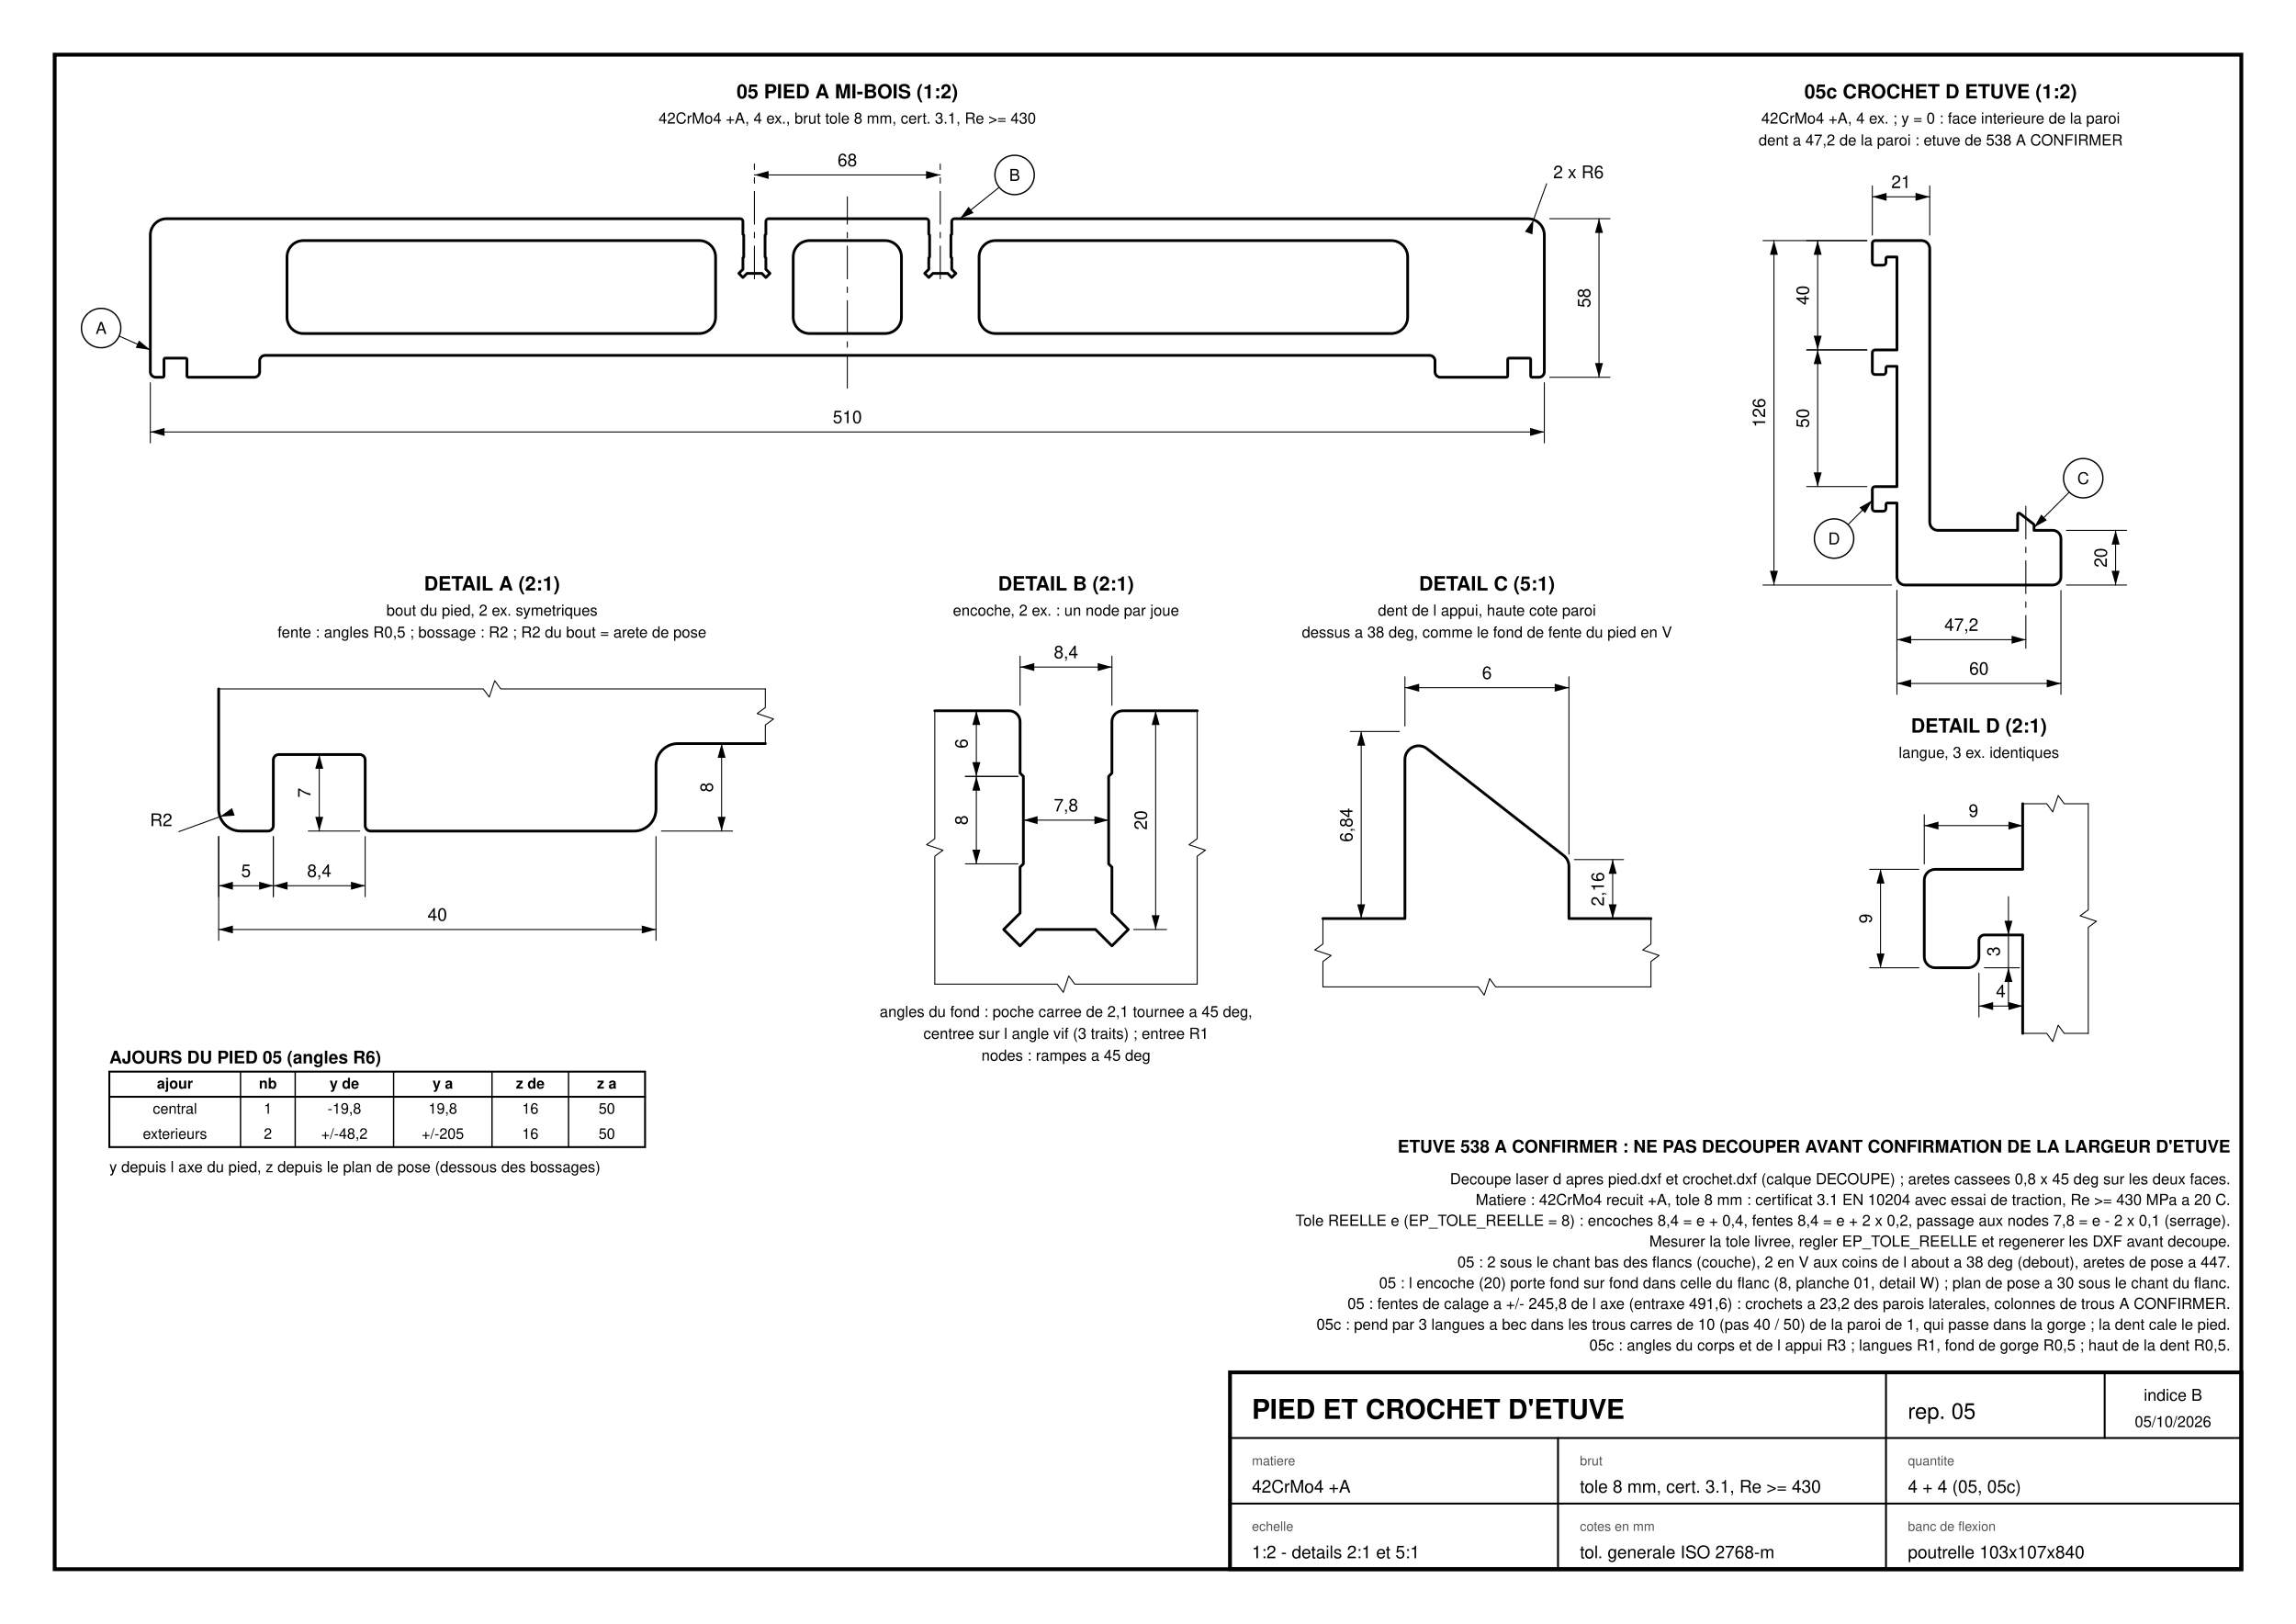
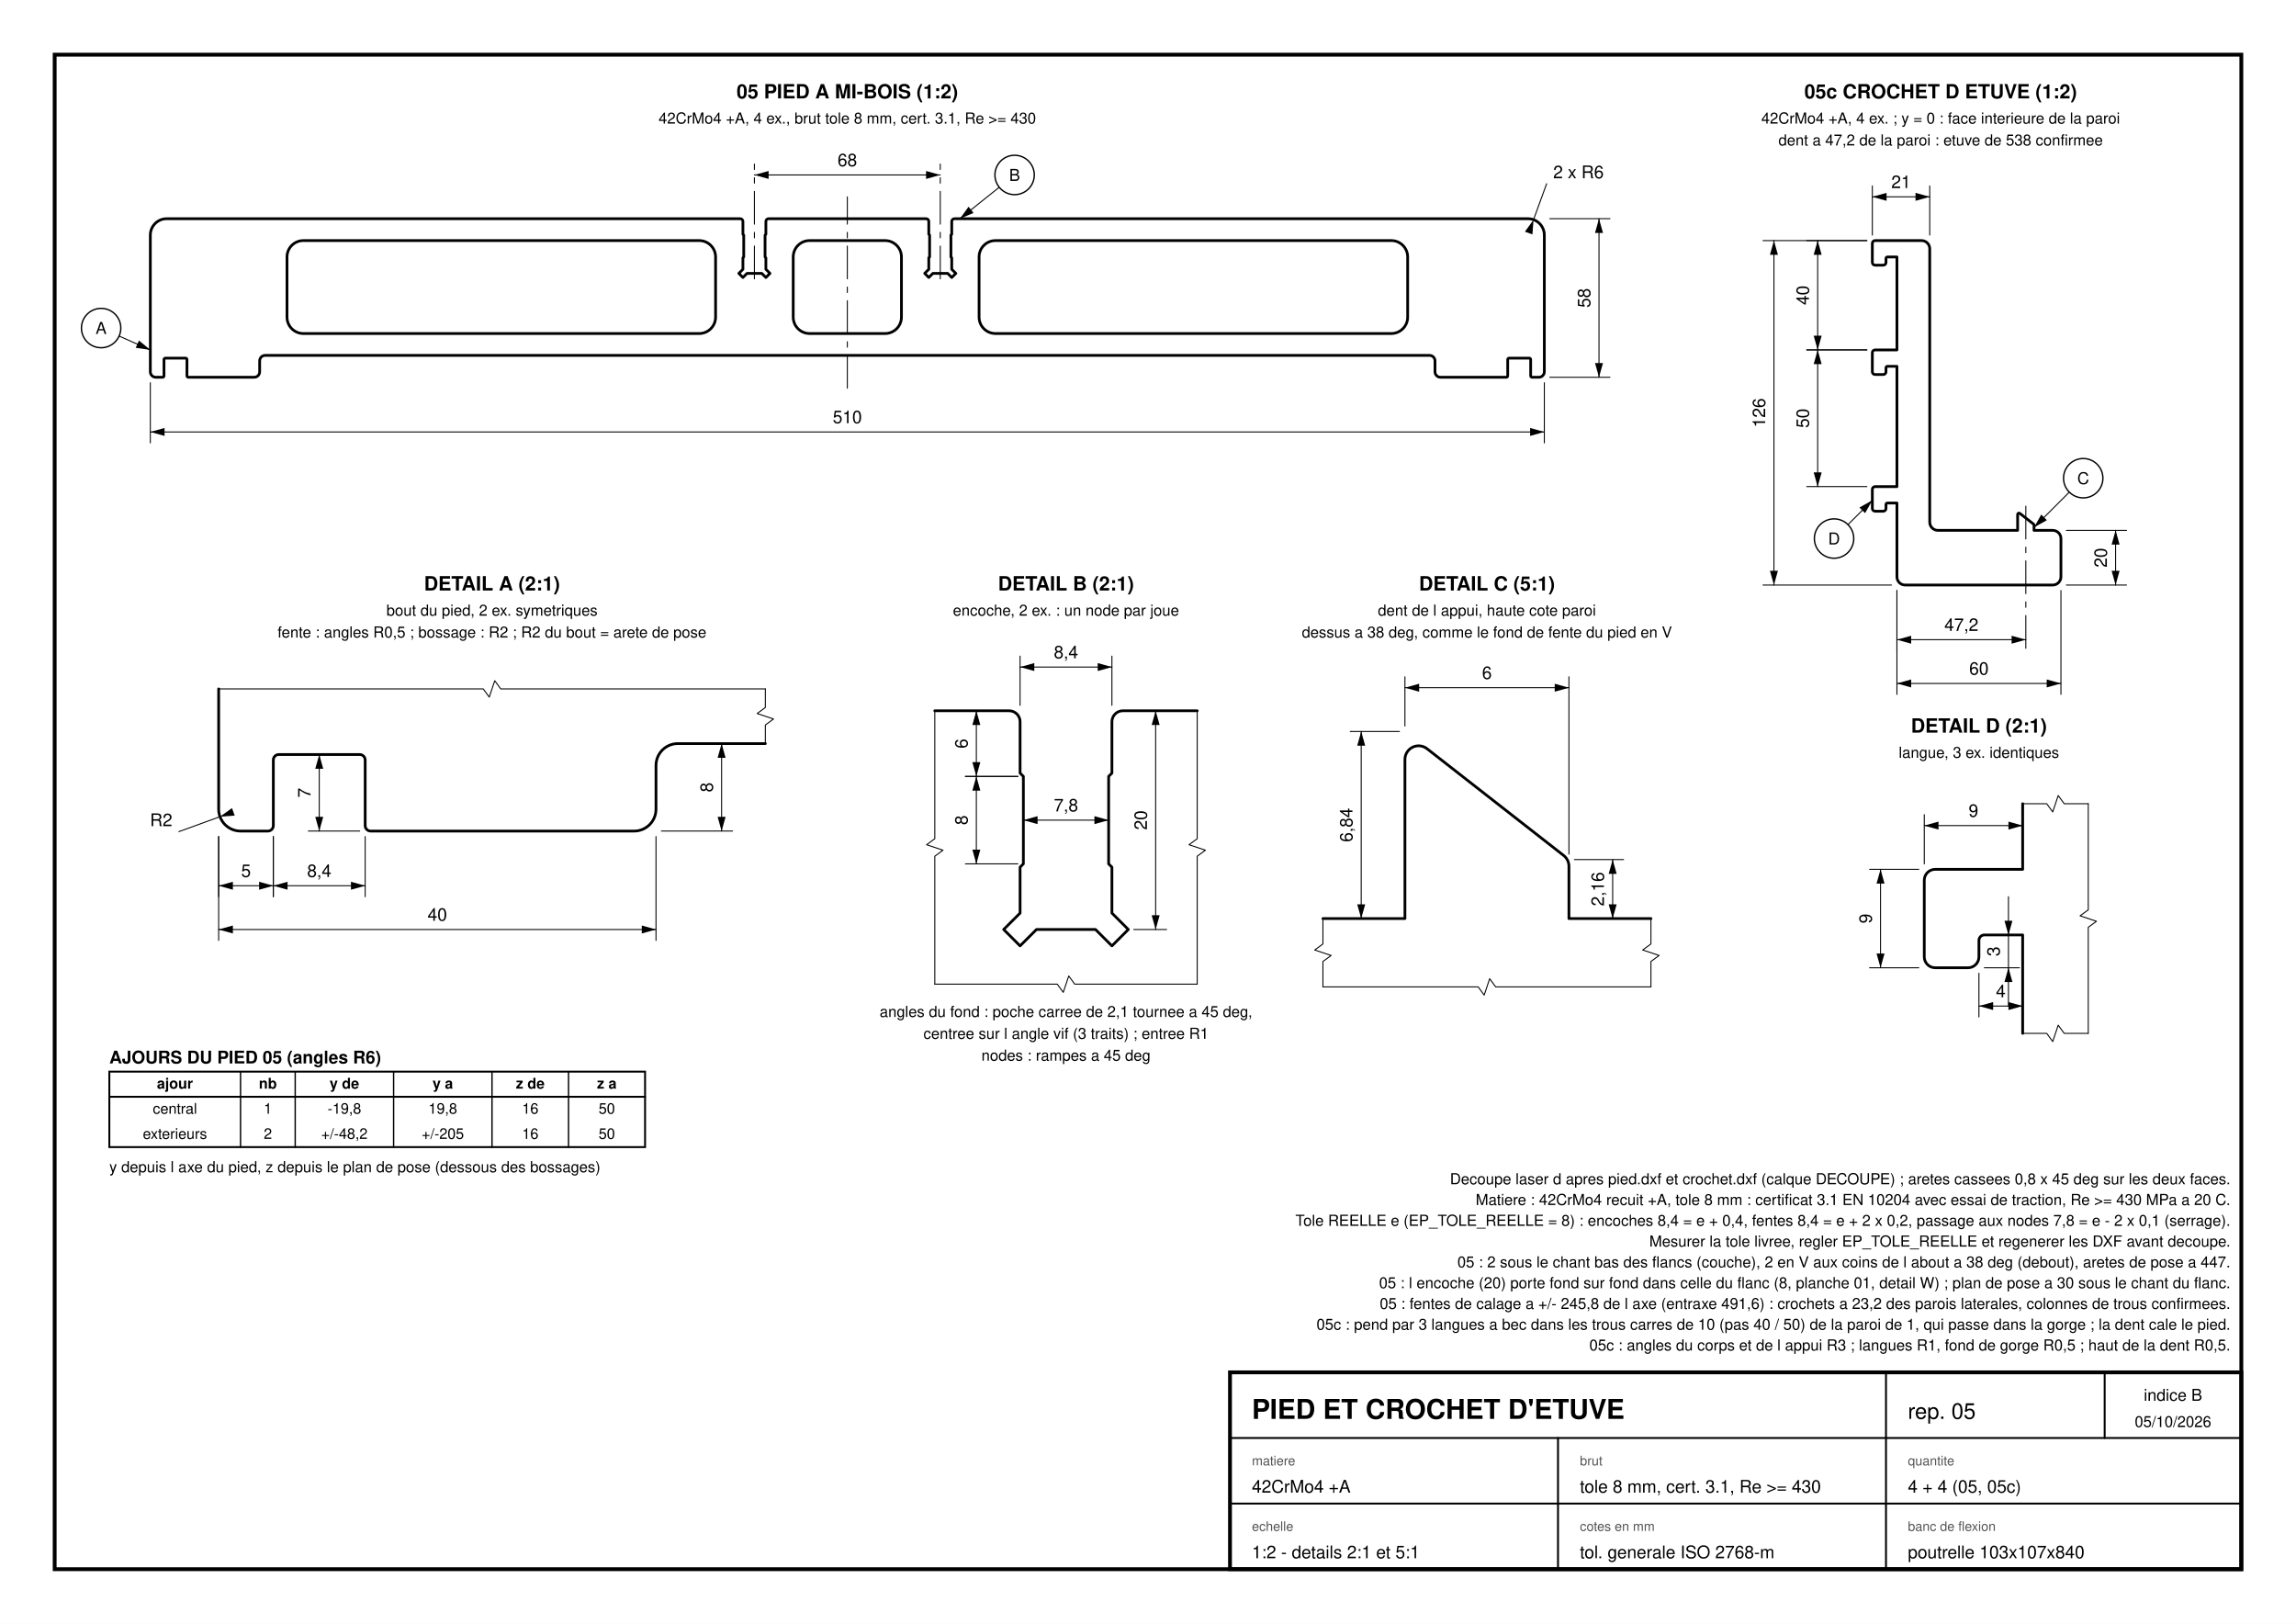
<svg xmlns="http://www.w3.org/2000/svg" width="420mm" height="297mm" viewBox="0 0 420 297">
  <rect width="420" height="297" fill="#fff" />
  <rect x="10.000" y="10.000" width="400.000" height="277.000" fill="none" stroke="#000" stroke-width="0.700" />
  <rect x="225.000" y="251.000" width="185.000" height="36.000" fill="none" stroke="#000" stroke-width="0.700" />
  <line x1="225.000" y1="263.000" x2="410.000" y2="263.000" stroke="#000" stroke-width="0.350" stroke-linecap="round" />
  <line x1="225.000" y1="275.000" x2="410.000" y2="275.000" stroke="#000" stroke-width="0.350" stroke-linecap="round" />
  <line x1="345.000" y1="251.000" x2="345.000" y2="263.000" stroke="#000" stroke-width="0.350" stroke-linecap="round" />
  <line x1="285.000" y1="263.000" x2="285.000" y2="287.000" stroke="#000" stroke-width="0.350" stroke-linecap="round" />
  <line x1="345.000" y1="263.000" x2="345.000" y2="287.000" stroke="#000" stroke-width="0.350" stroke-linecap="round" />
  <text x="229.000" y="259.500" font-family="Helvetica,Arial,sans-serif" font-size="5.00" fill="#000" text-anchor="start" font-weight="bold">PIED ET CROCHET D'ETUVE</text>
  <line x1="385.000" y1="251.000" x2="385.000" y2="263.000" stroke="#000" stroke-width="0.350" stroke-linecap="round" />
  <text x="397.500" y="256.200" font-family="Helvetica,Arial,sans-serif" font-size="3.00" fill="#000" text-anchor="middle" font-weight="normal">indice B</text>
  <text x="397.500" y="261.000" font-family="Helvetica,Arial,sans-serif" font-size="2.80" fill="#000" text-anchor="middle" font-weight="normal">05/10/2026</text>
  <text x="349.000" y="259.500" font-family="Helvetica,Arial,sans-serif" font-size="4.00" fill="#000" text-anchor="start" font-weight="normal">rep. 05</text>
  <text x="229.000" y="268.000" font-family="Helvetica,Arial,sans-serif" font-size="2.40" fill="#555" text-anchor="start" font-weight="normal">matiere</text>
  <text x="229.000" y="273.000" font-family="Helvetica,Arial,sans-serif" font-size="3.20" fill="#000" text-anchor="start" font-weight="normal">42CrMo4 +A</text>
  <text x="289.000" y="268.000" font-family="Helvetica,Arial,sans-serif" font-size="2.40" fill="#555" text-anchor="start" font-weight="normal">brut</text>
  <text x="289.000" y="273.000" font-family="Helvetica,Arial,sans-serif" font-size="3.20" fill="#000" text-anchor="start" font-weight="normal">tole 8 mm, cert. 3.1, Re &gt;= 430</text>
  <text x="349.000" y="268.000" font-family="Helvetica,Arial,sans-serif" font-size="2.40" fill="#555" text-anchor="start" font-weight="normal">quantite</text>
  <text x="349.000" y="273.000" font-family="Helvetica,Arial,sans-serif" font-size="3.20" fill="#000" text-anchor="start" font-weight="normal">4 + 4 (05, 05c)</text>
  <text x="229.000" y="280.000" font-family="Helvetica,Arial,sans-serif" font-size="2.40" fill="#555" text-anchor="start" font-weight="normal">echelle</text>
  <text x="229.000" y="285.000" font-family="Helvetica,Arial,sans-serif" font-size="3.20" fill="#000" text-anchor="start" font-weight="normal">1:2 - details 2:1 et 5:1</text>
  <text x="289.000" y="280.000" font-family="Helvetica,Arial,sans-serif" font-size="2.40" fill="#555" text-anchor="start" font-weight="normal">cotes en mm</text>
  <text x="289.000" y="285.000" font-family="Helvetica,Arial,sans-serif" font-size="3.20" fill="#000" text-anchor="start" font-weight="normal">tol. generale ISO 2768-m</text>
  <text x="349.000" y="280.000" font-family="Helvetica,Arial,sans-serif" font-size="2.40" fill="#555" text-anchor="start" font-weight="normal">banc de flexion</text>
  <text x="349.000" y="285.000" font-family="Helvetica,Arial,sans-serif" font-size="3.20" fill="#000" text-anchor="start" font-weight="normal">poutrelle 103x107x840</text>
  <text x="408.000" y="247.000" font-family="Helvetica,Arial,sans-serif" font-size="2.80" fill="#000" text-anchor="end" font-weight="normal">05c : angles du corps et de l appui R3 ; langues R1, fond de gorge R0,5 ; haut de la dent R0,5.</text>
  <text x="408.000" y="243.200" font-family="Helvetica,Arial,sans-serif" font-size="2.80" fill="#000" text-anchor="end" font-weight="normal">05c : pend par 3 langues a bec dans les trous carres de 10 (pas 40 / 50) de la paroi de 1, qui passe dans la gorge ; la dent cale le pied.</text>
-   <text x="408.000" y="239.400" font-family="Helvetica,Arial,sans-serif" font-size="2.80" fill="#000" text-anchor="end" font-weight="normal">05 : fentes de calage a +/- 245,8 de l axe (entraxe 491,6) : crochets a 23,2 des parois laterales, colonnes de trous A CONFIRMER.</text>
+   <text x="408.000" y="239.400" font-family="Helvetica,Arial,sans-serif" font-size="2.80" fill="#000" text-anchor="end" font-weight="normal">05 : fentes de calage a +/- 245,8 de l axe (entraxe 491,6) : crochets a 23,2 des parois laterales, colonnes de trous confirmees.</text>
  <text x="408.000" y="235.600" font-family="Helvetica,Arial,sans-serif" font-size="2.80" fill="#000" text-anchor="end" font-weight="normal">05 : l encoche (20) porte fond sur fond dans celle du flanc (8, planche 01, detail W) ; plan de pose a 30 sous le chant du flanc.</text>
  <text x="408.000" y="231.800" font-family="Helvetica,Arial,sans-serif" font-size="2.80" fill="#000" text-anchor="end" font-weight="normal">05 : 2 sous le chant bas des flancs (couche), 2 en V aux coins de l about a 38 deg (debout), aretes de pose a 447.</text>
  <text x="408.000" y="228.000" font-family="Helvetica,Arial,sans-serif" font-size="2.80" fill="#000" text-anchor="end" font-weight="normal">Mesurer la tole livree, regler EP_TOLE_REELLE et regenerer les DXF avant decoupe.</text>
  <text x="408.000" y="224.200" font-family="Helvetica,Arial,sans-serif" font-size="2.80" fill="#000" text-anchor="end" font-weight="normal">Tole REELLE e (EP_TOLE_REELLE = 8) : encoches 8,4 = e + 0,4, fentes 8,4 = e + 2 x 0,2, passage aux nodes 7,8 = e - 2 x 0,1 (serrage).</text>
  <text x="408.000" y="220.400" font-family="Helvetica,Arial,sans-serif" font-size="2.80" fill="#000" text-anchor="end" font-weight="normal">Matiere : 42CrMo4 recuit +A, tole 8 mm : certificat 3.1 EN 10204 avec essai de traction, Re &gt;= 430 MPa a 20 C.</text>
  <text x="408.000" y="216.600" font-family="Helvetica,Arial,sans-serif" font-size="2.80" fill="#000" text-anchor="end" font-weight="normal">Decoupe laser d apres pied.dxf et crochet.dxf (calque DECOUPE) ; aretes cassees 0,8 x 45 deg sur les deux faces.</text>
-   <text x="408.000" y="210.800" font-family="Helvetica,Arial,sans-serif" font-size="3.20" fill="#000" text-anchor="end" font-weight="bold">ETUVE 538 A CONFIRMER : NE PAS DECOUPER AVANT CONFIRMATION DE LA LARGEUR D'ETUVE</text>
  <text x="155.000" y="18.000" font-family="Helvetica,Arial,sans-serif" font-size="3.60" fill="#000" text-anchor="middle" font-weight="bold">05  PIED A MI-BOIS  (1:2)</text>
  <text x="155.000" y="22.600" font-family="Helvetica,Arial,sans-serif" font-size="2.80" fill="#000" text-anchor="middle" font-weight="normal">42CrMo4 +A, 4 ex., brut tole 8 mm, cert. 3.1, Re &gt;= 430</text>
  <path d="M 27.500 43.000 L 27.500 68.000 A 1.000 1.000 0 0 0 28.500 69.000 L 29.750 69.000 A 0.250 0.250 0 0 0 30.000 68.750 L 30.000 65.750 A 0.250 0.250 0 0 1 30.250 65.500 L 33.950 65.500 A 0.250 0.250 0 0 1 34.200 65.750 L 34.200 68.750 A 0.250 0.250 0 0 0 34.450 69.000 L 46.500 69.000 A 1.000 1.000 0 0 0 47.500 68.000 L 47.500 66.000 A 1.000 1.000 0 0 1 48.500 65.000 L 261.500 65.000 A 1.000 1.000 0 0 1 262.500 66.000 L 262.500 68.000 A 1.000 1.000 0 0 0 263.500 69.000 L 275.550 69.000 A 0.250 0.250 0 0 0 275.800 68.750 L 275.800 65.750 A 0.250 0.250 0 0 1 276.050 65.500 L 279.750 65.500 A 0.250 0.250 0 0 1 280.000 65.750 L 280.000 68.750 A 0.250 0.250 0 0 0 280.250 69.000 L 281.500 69.000 A 1.000 1.000 0 0 0 282.500 68.000 L 282.500 43.000 A 3.000 3.000 0 0 0 279.500 40.000 L 174.600 40.000 A 0.500 0.500 0 0 0 174.100 40.500 L 174.100 42.850 L 173.950 43.000 L 173.950 47.000 L 174.100 47.150 L 174.100 49.250 L 174.850 50.000 L 174.100 50.750 L 173.350 50.000 L 170.650 50.000 L 169.900 50.750 L 169.150 50.000 L 169.900 49.250 L 169.900 47.150 L 170.050 47.000 L 170.050 43.000 L 169.900 42.850 L 169.900 40.500 A 0.500 0.500 0 0 0 169.400 40.000 L 140.600 40.000 A 0.500 0.500 0 0 0 140.100 40.500 L 140.100 42.850 L 139.950 43.000 L 139.950 47.000 L 140.100 47.150 L 140.100 49.250 L 140.850 50.000 L 140.100 50.750 L 139.350 50.000 L 136.650 50.000 L 135.900 50.750 L 135.150 50.000 L 135.900 49.250 L 135.900 47.150 L 136.050 47.000 L 136.050 43.000 L 135.900 42.850 L 135.900 40.500 A 0.500 0.500 0 0 0 135.400 40.000 L 30.500 40.000 A 3.000 3.000 0 0 0 27.500 43.000 Z" fill="none" stroke="#000" stroke-width="0.500" stroke-linecap="round" stroke-linejoin="round" />
  <path d="M 145.100 47.000 L 145.100 58.000 A 3.000 3.000 0 0 0 148.100 61.000 L 161.900 61.000 A 3.000 3.000 0 0 0 164.900 58.000 L 164.900 47.000 A 3.000 3.000 0 0 0 161.900 44.000 L 148.100 44.000 A 3.000 3.000 0 0 0 145.100 47.000 Z" fill="none" stroke="#000" stroke-width="0.500" stroke-linecap="round" stroke-linejoin="round" />
  <path d="M 179.100 47.000 L 179.100 58.000 A 3.000 3.000 0 0 0 182.100 61.000 L 254.500 61.000 A 3.000 3.000 0 0 0 257.500 58.000 L 257.500 47.000 A 3.000 3.000 0 0 0 254.500 44.000 L 182.100 44.000 A 3.000 3.000 0 0 0 179.100 47.000 Z" fill="none" stroke="#000" stroke-width="0.500" stroke-linecap="round" stroke-linejoin="round" />
  <path d="M 52.500 47.000 L 52.500 58.000 A 3.000 3.000 0 0 0 55.500 61.000 L 127.900 61.000 A 3.000 3.000 0 0 0 130.900 58.000 L 130.900 47.000 A 3.000 3.000 0 0 0 127.900 44.000 L 55.500 44.000 A 3.000 3.000 0 0 0 52.500 47.000 Z" fill="none" stroke="#000" stroke-width="0.500" stroke-linecap="round" stroke-linejoin="round" />
  <line x1="155.000" y1="71.000" x2="155.000" y2="36.000" stroke="#000" stroke-width="0.180" stroke-linecap="round" stroke-dasharray="6 1.5 1 1.5" />
  <line x1="138.000" y1="51.000" x2="138.000" y2="30.000" stroke="#000" stroke-width="0.180" stroke-linecap="round" stroke-dasharray="6 1.5 1 1.5" />
  <line x1="172.000" y1="51.000" x2="172.000" y2="30.000" stroke="#000" stroke-width="0.180" stroke-linecap="round" stroke-dasharray="6 1.5 1 1.5" />
  <line x1="138.000" y1="32.000" x2="172.000" y2="32.000" stroke="#000" stroke-width="0.180" stroke-linecap="round" />
  <path d="M 138.000 32.000 L 140.600 32.728 L 140.600 31.272 Z" fill="#000" />
  <path d="M 172.000 32.000 L 169.400 31.272 L 169.400 32.728 Z" fill="#000" />
  <text x="155.000" y="30.400" font-family="Helvetica,Arial,sans-serif" font-size="3.20" fill="#000" text-anchor="middle" font-weight="normal">68</text>
  <line x1="27.500" y1="70.000" x2="27.500" y2="81.000" stroke="#000" stroke-width="0.180" stroke-linecap="round" />
  <line x1="282.500" y1="70.000" x2="282.500" y2="81.000" stroke="#000" stroke-width="0.180" stroke-linecap="round" />
  <line x1="27.500" y1="79.000" x2="282.500" y2="79.000" stroke="#000" stroke-width="0.180" stroke-linecap="round" />
  <path d="M 27.500 79.000 L 30.100 79.728 L 30.100 78.272 Z" fill="#000" />
  <path d="M 282.500 79.000 L 279.900 78.272 L 279.900 79.728 Z" fill="#000" />
  <text x="155.000" y="77.400" font-family="Helvetica,Arial,sans-serif" font-size="3.20" fill="#000" text-anchor="middle" font-weight="normal">510</text>
  <line x1="283.500" y1="69.000" x2="294.500" y2="69.000" stroke="#000" stroke-width="0.180" stroke-linecap="round" />
  <line x1="283.500" y1="40.000" x2="294.500" y2="40.000" stroke="#000" stroke-width="0.180" stroke-linecap="round" />
  <line x1="292.500" y1="69.000" x2="292.500" y2="40.000" stroke="#000" stroke-width="0.180" stroke-linecap="round" />
  <path d="M 292.500 69.000 L 293.228 66.400 L 291.772 66.400 Z" fill="#000" />
  <path d="M 292.500 40.000 L 291.772 42.600 L 293.228 42.600 Z" fill="#000" />
  <text x="290.900" y="54.500" font-family="Helvetica,Arial,sans-serif" font-size="3.20" fill="#000" text-anchor="middle" font-weight="normal" transform="rotate(-90.00 290.900 54.500)">58</text>
  <line x1="280.526" y1="40.181" x2="282.920" y2="33.603" stroke="#000" stroke-width="0.180" stroke-linecap="round" />
  <path d="M 280.526 40.181 L 278.953 42.375 L 280.321 42.873 Z" fill="#000" />
  <text x="284.120" y="32.603" font-family="Helvetica,Arial,sans-serif" font-size="3.20" fill="#000" text-anchor="start" font-weight="normal">2 x R6</text>
  <line x1="27.500" y1="64.000" x2="21.790" y2="61.462" stroke="#000" stroke-width="0.180" stroke-linecap="round" />
  <path d="M 27.500 64.000 L 25.420 62.279 L 24.828 63.609 Z" fill="#000" />
  <circle cx="18.500" cy="60.000" r="3.600" fill="#fff" stroke="#000" stroke-width="0.25" />
  <text x="18.500" y="61.080" font-family="Helvetica,Arial,sans-serif" font-size="3.00" fill="#000" text-anchor="middle" font-weight="normal">A</text>
  <line x1="175.600" y1="40.000" x2="182.789" y2="34.249" stroke="#000" stroke-width="0.180" stroke-linecap="round" />
  <path d="M 175.600 40.000 L 178.085 38.944 L 177.175 37.807 Z" fill="#000" />
  <circle cx="185.600" cy="32.000" r="3.600" fill="#fff" stroke="#000" stroke-width="0.25" />
  <text x="185.600" y="33.080" font-family="Helvetica,Arial,sans-serif" font-size="3.00" fill="#000" text-anchor="middle" font-weight="normal">B</text>
  <text x="20.000" y="194.500" font-family="Helvetica,Arial,sans-serif" font-size="3.20" fill="#000" text-anchor="start" font-weight="bold">AJOURS DU PIED 05 (angles R6)</text>
  <rect x="20.000" y="196.000" width="98.000" height="13.800" fill="none" stroke="#000" stroke-width="0.350" />
  <line x1="20.000" y1="200.600" x2="118.000" y2="200.600" stroke="#000" stroke-width="0.350" stroke-linecap="round" />
  <line x1="44.000" y1="196.000" x2="44.000" y2="209.800" stroke="#000" stroke-width="0.250" stroke-linecap="round" />
  <line x1="54.000" y1="196.000" x2="54.000" y2="209.800" stroke="#000" stroke-width="0.250" stroke-linecap="round" />
  <line x1="72.000" y1="196.000" x2="72.000" y2="209.800" stroke="#000" stroke-width="0.250" stroke-linecap="round" />
  <line x1="90.000" y1="196.000" x2="90.000" y2="209.800" stroke="#000" stroke-width="0.250" stroke-linecap="round" />
  <line x1="104.000" y1="196.000" x2="104.000" y2="209.800" stroke="#000" stroke-width="0.250" stroke-linecap="round" />
  <text x="32.000" y="199.100" font-family="Helvetica,Arial,sans-serif" font-size="2.70" fill="#000" text-anchor="middle" font-weight="bold">ajour</text>
  <text x="49.000" y="199.100" font-family="Helvetica,Arial,sans-serif" font-size="2.70" fill="#000" text-anchor="middle" font-weight="bold">nb</text>
  <text x="63.000" y="199.100" font-family="Helvetica,Arial,sans-serif" font-size="2.70" fill="#000" text-anchor="middle" font-weight="bold">y de</text>
  <text x="81.000" y="199.100" font-family="Helvetica,Arial,sans-serif" font-size="2.70" fill="#000" text-anchor="middle" font-weight="bold">y a</text>
  <text x="97.000" y="199.100" font-family="Helvetica,Arial,sans-serif" font-size="2.70" fill="#000" text-anchor="middle" font-weight="bold">z de</text>
  <text x="111.000" y="199.100" font-family="Helvetica,Arial,sans-serif" font-size="2.70" fill="#000" text-anchor="middle" font-weight="bold">z a</text>
  <text x="32.000" y="203.700" font-family="Helvetica,Arial,sans-serif" font-size="2.70" fill="#000" text-anchor="middle" font-weight="normal">central</text>
  <text x="49.000" y="203.700" font-family="Helvetica,Arial,sans-serif" font-size="2.70" fill="#000" text-anchor="middle" font-weight="normal">1</text>
  <text x="63.000" y="203.700" font-family="Helvetica,Arial,sans-serif" font-size="2.70" fill="#000" text-anchor="middle" font-weight="normal">-19,8</text>
  <text x="81.000" y="203.700" font-family="Helvetica,Arial,sans-serif" font-size="2.70" fill="#000" text-anchor="middle" font-weight="normal">19,8</text>
  <text x="97.000" y="203.700" font-family="Helvetica,Arial,sans-serif" font-size="2.70" fill="#000" text-anchor="middle" font-weight="normal">16</text>
  <text x="111.000" y="203.700" font-family="Helvetica,Arial,sans-serif" font-size="2.70" fill="#000" text-anchor="middle" font-weight="normal">50</text>
  <text x="32.000" y="208.300" font-family="Helvetica,Arial,sans-serif" font-size="2.70" fill="#000" text-anchor="middle" font-weight="normal">exterieurs</text>
  <text x="49.000" y="208.300" font-family="Helvetica,Arial,sans-serif" font-size="2.70" fill="#000" text-anchor="middle" font-weight="normal">2</text>
  <text x="63.000" y="208.300" font-family="Helvetica,Arial,sans-serif" font-size="2.70" fill="#000" text-anchor="middle" font-weight="normal">+/-48,2</text>
  <text x="81.000" y="208.300" font-family="Helvetica,Arial,sans-serif" font-size="2.70" fill="#000" text-anchor="middle" font-weight="normal">+/-205</text>
  <text x="97.000" y="208.300" font-family="Helvetica,Arial,sans-serif" font-size="2.70" fill="#000" text-anchor="middle" font-weight="normal">16</text>
  <text x="111.000" y="208.300" font-family="Helvetica,Arial,sans-serif" font-size="2.70" fill="#000" text-anchor="middle" font-weight="normal">50</text>
  <text x="20.000" y="214.400" font-family="Helvetica,Arial,sans-serif" font-size="2.80" fill="#000" text-anchor="start" font-weight="normal">y depuis l axe du pied, z depuis le plan de pose (dessous des bossages)</text>
  <text x="90.000" y="108.000" font-family="Helvetica,Arial,sans-serif" font-size="3.60" fill="#000" text-anchor="middle" font-weight="bold">DETAIL A  (2:1)</text>
  <text x="90.000" y="112.600" font-family="Helvetica,Arial,sans-serif" font-size="2.80" fill="#000" text-anchor="middle" font-weight="normal">bout du pied, 2 ex. symetriques</text>
  <text x="90.000" y="116.600" font-family="Helvetica,Arial,sans-serif" font-size="2.80" fill="#000" text-anchor="middle" font-weight="normal">fente : angles R0,5 ; bossage : R2 ; R2 du bout = arete de pose</text>
  <path d="M 40.000 126.000 L 40.000 148.000 A 4.000 4.000 0 0 0 44.000 152.000 L 49.000 152.000 A 1.000 1.000 0 0 0 50.000 151.000 L 50.000 139.000 A 1.000 1.000 0 0 1 51.000 138.000 L 65.800 138.000 A 1.000 1.000 0 0 1 66.800 139.000 L 66.800 151.000 A 1.000 1.000 0 0 0 67.800 152.000 L 116.000 152.000 A 4.000 4.000 0 0 0 120.000 148.000 L 120.000 140.000 A 4.000 4.000 0 0 1 124.000 136.000 L 140.000 136.000" fill="none" stroke="#000" stroke-width="0.500" stroke-linecap="round" stroke-linejoin="round" />
  <path d="M 40.000 126.000 L 88.400 126.000 L 89.500 127.500 L 90.500 124.500 L 91.600 126.000 L 140.000 126.000" fill="none" stroke="#000" stroke-width="0.180" stroke-linecap="round" stroke-linejoin="round" />
  <path d="M 140.000 136.000 L 140.000 132.600 L 141.500 131.500 L 138.500 130.500 L 140.000 129.400 L 140.000 126.000" fill="none" stroke="#000" stroke-width="0.180" stroke-linecap="round" stroke-linejoin="round" />
  <line x1="40.000" y1="153.000" x2="40.000" y2="164.000" stroke="#000" stroke-width="0.180" stroke-linecap="round" />
  <line x1="50.000" y1="153.000" x2="50.000" y2="164.000" stroke="#000" stroke-width="0.180" stroke-linecap="round" />
  <line x1="40.000" y1="162.000" x2="50.000" y2="162.000" stroke="#000" stroke-width="0.180" stroke-linecap="round" />
  <path d="M 40.000 162.000 L 42.600 162.728 L 42.600 161.272 Z" fill="#000" />
  <path d="M 50.000 162.000 L 47.400 161.272 L 47.400 162.728 Z" fill="#000" />
  <text x="45.000" y="160.400" font-family="Helvetica,Arial,sans-serif" font-size="3.20" fill="#000" text-anchor="middle" font-weight="normal">5</text>
  <line x1="50.000" y1="153.000" x2="50.000" y2="164.000" stroke="#000" stroke-width="0.180" stroke-linecap="round" />
  <line x1="66.800" y1="153.000" x2="66.800" y2="164.000" stroke="#000" stroke-width="0.180" stroke-linecap="round" />
  <line x1="50.000" y1="162.000" x2="66.800" y2="162.000" stroke="#000" stroke-width="0.180" stroke-linecap="round" />
  <path d="M 50.000 162.000 L 52.600 162.728 L 52.600 161.272 Z" fill="#000" />
  <path d="M 66.800 162.000 L 64.200 161.272 L 64.200 162.728 Z" fill="#000" />
  <text x="58.400" y="160.400" font-family="Helvetica,Arial,sans-serif" font-size="3.20" fill="#000" text-anchor="middle" font-weight="normal">8,4</text>
  <line x1="40.000" y1="153.000" x2="40.000" y2="172.000" stroke="#000" stroke-width="0.180" stroke-linecap="round" />
  <line x1="120.000" y1="153.000" x2="120.000" y2="172.000" stroke="#000" stroke-width="0.180" stroke-linecap="round" />
  <line x1="40.000" y1="170.000" x2="120.000" y2="170.000" stroke="#000" stroke-width="0.180" stroke-linecap="round" />
  <path d="M 40.000 170.000 L 42.600 170.728 L 42.600 169.272 Z" fill="#000" />
  <path d="M 120.000 170.000 L 117.400 169.272 L 117.400 170.728 Z" fill="#000" />
  <text x="80.000" y="168.400" font-family="Helvetica,Arial,sans-serif" font-size="3.20" fill="#000" text-anchor="middle" font-weight="normal">40</text>
  <line x1="65.800" y1="152.000" x2="56.400" y2="152.000" stroke="#000" stroke-width="0.180" stroke-linecap="round" />
  <line x1="58.400" y1="152.000" x2="58.400" y2="138.000" stroke="#000" stroke-width="0.180" stroke-linecap="round" />
  <path d="M 58.400 152.000 L 59.128 149.400 L 57.672 149.400 Z" fill="#000" />
  <path d="M 58.400 138.000 L 57.672 140.600 L 59.128 140.600 Z" fill="#000" />
  <text x="56.800" y="145.000" font-family="Helvetica,Arial,sans-serif" font-size="3.20" fill="#000" text-anchor="middle" font-weight="normal" transform="rotate(-90.00 56.800 145.000)">7</text>
  <line x1="121.000" y1="152.000" x2="134.000" y2="152.000" stroke="#000" stroke-width="0.180" stroke-linecap="round" />
  <line x1="132.000" y1="152.000" x2="132.000" y2="136.000" stroke="#000" stroke-width="0.180" stroke-linecap="round" />
  <path d="M 132.000 152.000 L 132.728 149.400 L 131.272 149.400 Z" fill="#000" />
  <path d="M 132.000 136.000 L 131.272 138.600 L 132.728 138.600 Z" fill="#000" />
  <text x="130.400" y="144.000" font-family="Helvetica,Arial,sans-serif" font-size="3.20" fill="#000" text-anchor="middle" font-weight="normal" transform="rotate(-90.00 130.400 144.000)">8</text>
  <line x1="40.241" y1="149.368" x2="32.724" y2="152.104" stroke="#000" stroke-width="0.180" stroke-linecap="round" />
  <path d="M 40.241 149.368 L 42.933 149.163 L 42.435 147.795 Z" fill="#000" />
  <text x="31.524" y="151.104" font-family="Helvetica,Arial,sans-serif" font-size="3.20" fill="#000" text-anchor="end" font-weight="normal">R2</text>
  <text x="195.000" y="108.000" font-family="Helvetica,Arial,sans-serif" font-size="3.60" fill="#000" text-anchor="middle" font-weight="bold">DETAIL B  (2:1)</text>
  <text x="195.000" y="112.600" font-family="Helvetica,Arial,sans-serif" font-size="2.80" fill="#000" text-anchor="middle" font-weight="normal">encoche, 2 ex. : un node par joue</text>
  <path d="M 219.000 130.000 L 205.400 130.000 A 2.000 2.000 0 0 0 203.400 132.000 L 203.400 141.400 L 202.800 142.000 L 202.800 158.000 L 203.400 158.600 L 203.400 167.000 L 206.400 170.000 L 203.400 173.000 L 200.400 170.000 L 189.600 170.000 L 186.600 173.000 L 183.600 170.000 L 186.600 167.000 L 186.600 158.600 L 187.200 158.000 L 187.200 142.000 L 186.600 141.400 L 186.600 132.000 A 2.000 2.000 0 0 0 184.600 130.000 L 171.000 130.000" fill="none" stroke="#000" stroke-width="0.500" stroke-linecap="round" stroke-linejoin="round" />
  <path d="M 171.000 180.000 L 171.000 156.600 L 172.500 155.500 L 169.500 154.500 L 171.000 153.400 L 171.000 130.000" fill="none" stroke="#000" stroke-width="0.180" stroke-linecap="round" stroke-linejoin="round" />
  <path d="M 219.000 180.000 L 219.000 156.600 L 220.500 155.500 L 217.500 154.500 L 219.000 153.400 L 219.000 130.000" fill="none" stroke="#000" stroke-width="0.180" stroke-linecap="round" stroke-linejoin="round" />
  <path d="M 171.000 180.000 L 193.400 180.000 L 194.500 181.500 L 195.500 178.500 L 196.600 180.000 L 219.000 180.000" fill="none" stroke="#000" stroke-width="0.180" stroke-linecap="round" stroke-linejoin="round" />
  <line x1="186.600" y1="129.000" x2="186.600" y2="120.000" stroke="#000" stroke-width="0.180" stroke-linecap="round" />
  <line x1="203.400" y1="129.000" x2="203.400" y2="120.000" stroke="#000" stroke-width="0.180" stroke-linecap="round" />
  <line x1="186.600" y1="122.000" x2="203.400" y2="122.000" stroke="#000" stroke-width="0.180" stroke-linecap="round" />
  <path d="M 186.600 122.000 L 189.200 122.728 L 189.200 121.272 Z" fill="#000" />
  <path d="M 203.400 122.000 L 200.800 121.272 L 200.800 122.728 Z" fill="#000" />
  <text x="195.000" y="120.400" font-family="Helvetica,Arial,sans-serif" font-size="3.20" fill="#000" text-anchor="middle" font-weight="normal">8,4</text>
  <line x1="187.200" y1="150.000" x2="202.800" y2="150.000" stroke="#000" stroke-width="0.180" stroke-linecap="round" />
  <path d="M 187.200 150.000 L 189.800 150.728 L 189.800 149.272 Z" fill="#000" />
  <path d="M 202.800 150.000 L 200.200 149.272 L 200.200 150.728 Z" fill="#000" />
  <text x="195.000" y="148.400" font-family="Helvetica,Arial,sans-serif" font-size="3.20" fill="#000" text-anchor="middle" font-weight="normal">7,8</text>
  <line x1="207.400" y1="170.000" x2="213.400" y2="170.000" stroke="#000" stroke-width="0.180" stroke-linecap="round" />
  <line x1="211.400" y1="170.000" x2="211.400" y2="130.000" stroke="#000" stroke-width="0.180" stroke-linecap="round" />
  <path d="M 211.400 170.000 L 212.128 167.400 L 210.672 167.400 Z" fill="#000" />
  <path d="M 211.400 130.000 L 210.672 132.600 L 212.128 132.600 Z" fill="#000" />
  <text x="209.800" y="150.000" font-family="Helvetica,Arial,sans-serif" font-size="3.20" fill="#000" text-anchor="middle" font-weight="normal" transform="rotate(-90.00 209.800 150.000)">20</text>
  <line x1="186.200" y1="142.000" x2="176.600" y2="142.000" stroke="#000" stroke-width="0.180" stroke-linecap="round" />
  <line x1="178.600" y1="142.000" x2="178.600" y2="130.000" stroke="#000" stroke-width="0.180" stroke-linecap="round" />
  <path d="M 178.600 142.000 L 179.328 139.400 L 177.872 139.400 Z" fill="#000" />
  <path d="M 178.600 130.000 L 177.872 132.600 L 179.328 132.600 Z" fill="#000" />
  <text x="177.000" y="136.000" font-family="Helvetica,Arial,sans-serif" font-size="3.20" fill="#000" text-anchor="middle" font-weight="normal" transform="rotate(-90.00 177.000 136.000)">6</text>
  <line x1="186.200" y1="158.000" x2="176.600" y2="158.000" stroke="#000" stroke-width="0.180" stroke-linecap="round" />
  <line x1="186.200" y1="142.000" x2="176.600" y2="142.000" stroke="#000" stroke-width="0.180" stroke-linecap="round" />
  <line x1="178.600" y1="158.000" x2="178.600" y2="142.000" stroke="#000" stroke-width="0.180" stroke-linecap="round" />
  <path d="M 178.600 158.000 L 179.328 155.400 L 177.872 155.400 Z" fill="#000" />
  <path d="M 178.600 142.000 L 177.872 144.600 L 179.328 144.600 Z" fill="#000" />
  <text x="177.000" y="150.000" font-family="Helvetica,Arial,sans-serif" font-size="3.20" fill="#000" text-anchor="middle" font-weight="normal" transform="rotate(-90.00 177.000 150.000)">8</text>
  <text x="195.000" y="186.000" font-family="Helvetica,Arial,sans-serif" font-size="2.80" fill="#000" text-anchor="middle" font-weight="normal">angles du fond : poche carree de 2,1 tournee a 45 deg,</text>
  <text x="195.000" y="190.000" font-family="Helvetica,Arial,sans-serif" font-size="2.80" fill="#000" text-anchor="middle" font-weight="normal">centree sur l angle vif (3 traits) ; entree R1</text>
  <text x="195.000" y="194.000" font-family="Helvetica,Arial,sans-serif" font-size="2.80" fill="#000" text-anchor="middle" font-weight="normal">nodes : rampes a 45 deg</text>
  <text x="355.000" y="18.000" font-family="Helvetica,Arial,sans-serif" font-size="3.60" fill="#000" text-anchor="middle" font-weight="bold">05c  CROCHET D ETUVE  (1:2)</text>
  <text x="355.000" y="22.600" font-family="Helvetica,Arial,sans-serif" font-size="2.80" fill="#000" text-anchor="middle" font-weight="normal">42CrMo4 +A, 4 ex. ; y = 0 : face interieure de la paroi</text>
-   <text x="355.000" y="26.600" font-family="Helvetica,Arial,sans-serif" font-size="2.80" fill="#000" text-anchor="middle" font-weight="normal">dent a 47,2 de la paroi : etuve de 538 A CONFIRMER</text>
+   <text x="355.000" y="26.600" font-family="Helvetica,Arial,sans-serif" font-size="2.80" fill="#000" text-anchor="middle" font-weight="normal">dent a 47,2 de la paroi : etuve de 538 confirmee</text>
  <path d="M 347.000 92.000 L 347.000 105.500 A 1.500 1.500 0 0 0 348.500 107.000 L 375.500 107.000 A 1.500 1.500 0 0 0 377.000 105.500 L 377.000 98.500 A 1.500 1.500 0 0 0 375.500 97.000 L 372.077 97.000 L 372.077 96.044 A 0.250 0.250 0 0 0 371.980 95.847 L 369.480 93.894 A 0.250 0.250 0 0 0 369.077 94.091 L 369.077 97.000 L 354.500 97.000 A 1.500 1.500 0 0 1 353.000 95.500 L 353.000 45.500 A 1.500 1.500 0 0 0 351.500 44.000 L 343.000 44.000 A 0.500 0.500 0 0 0 342.500 44.500 L 342.500 48.000 A 0.500 0.500 0 0 0 343.000 48.500 L 344.500 48.500 A 0.500 0.500 0 0 0 345.000 48.000 L 345.000 47.250 A 0.250 0.250 0 0 1 345.250 47.000 L 347.000 47.000 L 347.000 64.000 L 343.000 64.000 A 0.500 0.500 0 0 0 342.500 64.500 L 342.500 68.000 A 0.500 0.500 0 0 0 343.000 68.500 L 344.500 68.500 A 0.500 0.500 0 0 0 345.000 68.000 L 345.000 67.250 A 0.250 0.250 0 0 1 345.250 67.000 L 347.000 67.000 L 347.000 89.000 L 343.000 89.000 A 0.500 0.500 0 0 0 342.500 89.500 L 342.500 93.000 A 0.500 0.500 0 0 0 343.000 93.500 L 344.500 93.500 A 0.500 0.500 0 0 0 345.000 93.000 L 345.000 92.250 A 0.250 0.250 0 0 1 345.250 92.000 L 347.000 92.000 Z" fill="none" stroke="#000" stroke-width="0.500" stroke-linecap="round" stroke-linejoin="round" />
  <line x1="342.500" y1="43.000" x2="342.500" y2="34.000" stroke="#000" stroke-width="0.180" stroke-linecap="round" />
  <line x1="353.000" y1="43.000" x2="353.000" y2="34.000" stroke="#000" stroke-width="0.180" stroke-linecap="round" />
  <line x1="342.500" y1="36.000" x2="353.000" y2="36.000" stroke="#000" stroke-width="0.180" stroke-linecap="round" />
  <path d="M 342.500 36.000 L 345.100 36.728 L 345.100 35.272 Z" fill="#000" />
  <path d="M 353.000 36.000 L 350.400 35.272 L 350.400 36.728 Z" fill="#000" />
  <text x="347.750" y="34.400" font-family="Helvetica,Arial,sans-serif" font-size="3.20" fill="#000" text-anchor="middle" font-weight="normal">21</text>
  <line x1="341.500" y1="64.000" x2="330.500" y2="64.000" stroke="#000" stroke-width="0.180" stroke-linecap="round" />
  <line x1="341.500" y1="44.000" x2="330.500" y2="44.000" stroke="#000" stroke-width="0.180" stroke-linecap="round" />
  <line x1="332.500" y1="64.000" x2="332.500" y2="44.000" stroke="#000" stroke-width="0.180" stroke-linecap="round" />
  <path d="M 332.500 64.000 L 333.228 61.400 L 331.772 61.400 Z" fill="#000" />
  <path d="M 332.500 44.000 L 331.772 46.600 L 333.228 46.600 Z" fill="#000" />
  <text x="330.900" y="54.000" font-family="Helvetica,Arial,sans-serif" font-size="3.20" fill="#000" text-anchor="middle" font-weight="normal" transform="rotate(-90.00 330.900 54.000)">40</text>
  <line x1="341.500" y1="89.000" x2="330.500" y2="89.000" stroke="#000" stroke-width="0.180" stroke-linecap="round" />
  <line x1="341.500" y1="64.000" x2="330.500" y2="64.000" stroke="#000" stroke-width="0.180" stroke-linecap="round" />
  <line x1="332.500" y1="89.000" x2="332.500" y2="64.000" stroke="#000" stroke-width="0.180" stroke-linecap="round" />
  <path d="M 332.500 89.000 L 333.228 86.400 L 331.772 86.400 Z" fill="#000" />
  <path d="M 332.500 64.000 L 331.772 66.600 L 333.228 66.600 Z" fill="#000" />
  <text x="330.900" y="76.500" font-family="Helvetica,Arial,sans-serif" font-size="3.20" fill="#000" text-anchor="middle" font-weight="normal" transform="rotate(-90.00 330.900 76.500)">50</text>
  <line x1="346.000" y1="107.000" x2="322.500" y2="107.000" stroke="#000" stroke-width="0.180" stroke-linecap="round" />
  <line x1="341.500" y1="44.000" x2="322.500" y2="44.000" stroke="#000" stroke-width="0.180" stroke-linecap="round" />
  <line x1="324.500" y1="107.000" x2="324.500" y2="44.000" stroke="#000" stroke-width="0.180" stroke-linecap="round" />
  <path d="M 324.500 107.000 L 325.228 104.400 L 323.772 104.400 Z" fill="#000" />
  <path d="M 324.500 44.000 L 323.772 46.600 L 325.228 46.600 Z" fill="#000" />
  <text x="322.900" y="75.500" font-family="Helvetica,Arial,sans-serif" font-size="3.20" fill="#000" text-anchor="middle" font-weight="normal" transform="rotate(-90.00 322.900 75.500)">126</text>
  <line x1="378.000" y1="107.000" x2="389.000" y2="107.000" stroke="#000" stroke-width="0.180" stroke-linecap="round" />
  <line x1="378.000" y1="97.000" x2="389.000" y2="97.000" stroke="#000" stroke-width="0.180" stroke-linecap="round" />
  <line x1="387.000" y1="107.000" x2="387.000" y2="97.000" stroke="#000" stroke-width="0.180" stroke-linecap="round" />
  <path d="M 387.000 107.000 L 387.728 104.400 L 386.272 104.400 Z" fill="#000" />
  <path d="M 387.000 97.000 L 386.272 99.600 L 387.728 99.600 Z" fill="#000" />
  <text x="385.400" y="102.000" font-family="Helvetica,Arial,sans-serif" font-size="3.20" fill="#000" text-anchor="middle" font-weight="normal" transform="rotate(-90.00 385.400 102.000)">20</text>
  <line x1="370.577" y1="92.578" x2="370.577" y2="119.000" stroke="#000" stroke-width="0.180" stroke-linecap="round" stroke-dasharray="6 1.5 1 1.5" />
  <line x1="347.000" y1="108.000" x2="347.000" y2="119.000" stroke="#000" stroke-width="0.180" stroke-linecap="round" />
  <line x1="347.000" y1="117.000" x2="370.577" y2="117.000" stroke="#000" stroke-width="0.180" stroke-linecap="round" />
  <path d="M 347.000 117.000 L 349.600 117.728 L 349.600 116.272 Z" fill="#000" />
  <path d="M 370.577 117.000 L 367.977 116.272 L 367.977 117.728 Z" fill="#000" />
  <text x="358.788" y="115.400" font-family="Helvetica,Arial,sans-serif" font-size="3.20" fill="#000" text-anchor="middle" font-weight="normal">47,2</text>
  <line x1="347.000" y1="108.000" x2="347.000" y2="127.000" stroke="#000" stroke-width="0.180" stroke-linecap="round" />
  <line x1="377.000" y1="108.000" x2="377.000" y2="127.000" stroke="#000" stroke-width="0.180" stroke-linecap="round" />
  <line x1="347.000" y1="125.000" x2="377.000" y2="125.000" stroke="#000" stroke-width="0.180" stroke-linecap="round" />
  <path d="M 347.000 125.000 L 349.600 125.728 L 349.600 124.272 Z" fill="#000" />
  <path d="M 377.000 125.000 L 374.400 124.272 L 374.400 125.728 Z" fill="#000" />
  <text x="362.000" y="123.400" font-family="Helvetica,Arial,sans-serif" font-size="3.20" fill="#000" text-anchor="middle" font-weight="normal">60</text>
  <line x1="342.500" y1="91.500" x2="338.046" y2="95.954" stroke="#000" stroke-width="0.180" stroke-linecap="round" />
  <path d="M 342.500 91.500 L 340.147 92.824 L 341.176 93.853 Z" fill="#000" />
  <circle cx="335.500" cy="98.500" r="3.600" fill="#fff" stroke="#000" stroke-width="0.25" />
  <text x="335.500" y="99.580" font-family="Helvetica,Arial,sans-serif" font-size="3.00" fill="#000" text-anchor="middle" font-weight="normal">D</text>
  <line x1="372.077" y1="96.461" x2="378.531" y2="90.007" stroke="#000" stroke-width="0.180" stroke-linecap="round" />
  <path d="M 372.077 96.461 L 374.430 95.137 L 373.400 94.108 Z" fill="#000" />
  <circle cx="381.077" cy="87.461" r="3.600" fill="#fff" stroke="#000" stroke-width="0.25" />
  <text x="381.077" y="88.541" font-family="Helvetica,Arial,sans-serif" font-size="3.00" fill="#000" text-anchor="middle" font-weight="normal">C</text>
  <text x="362.000" y="134.000" font-family="Helvetica,Arial,sans-serif" font-size="3.60" fill="#000" text-anchor="middle" font-weight="bold">DETAIL D  (2:1)</text>
  <text x="362.000" y="138.600" font-family="Helvetica,Arial,sans-serif" font-size="2.80" fill="#000" text-anchor="middle" font-weight="normal">langue, 3 ex. identiques</text>
  <path d="M 370.000 147.000 L 370.000 159.000 L 354.000 159.000 A 2.000 2.000 0 0 0 352.000 161.000 L 352.000 175.000 A 2.000 2.000 0 0 0 354.000 177.000 L 360.000 177.000 A 2.000 2.000 0 0 0 362.000 175.000 L 362.000 172.000 A 1.000 1.000 0 0 1 363.000 171.000 L 370.000 171.000 L 370.000 189.000" fill="none" stroke="#000" stroke-width="0.500" stroke-linecap="round" stroke-linejoin="round" />
  <path d="M 370.000 147.000 L 374.400 147.000 L 375.500 148.500 L 376.500 145.500 L 377.600 147.000 L 382.000 147.000" fill="none" stroke="#000" stroke-width="0.180" stroke-linecap="round" stroke-linejoin="round" />
  <path d="M 382.000 189.000 L 382.000 169.600 L 383.500 168.500 L 380.500 167.500 L 382.000 166.400 L 382.000 147.000" fill="none" stroke="#000" stroke-width="0.180" stroke-linecap="round" stroke-linejoin="round" />
  <path d="M 370.000 189.000 L 374.400 189.000 L 375.500 190.500 L 376.500 187.500 L 377.600 189.000 L 382.000 189.000" fill="none" stroke="#000" stroke-width="0.180" stroke-linecap="round" stroke-linejoin="round" />
  <line x1="352.000" y1="158.000" x2="352.000" y2="149.000" stroke="#000" stroke-width="0.180" stroke-linecap="round" />
  <line x1="352.000" y1="151.000" x2="370.000" y2="151.000" stroke="#000" stroke-width="0.180" stroke-linecap="round" />
  <path d="M 352.000 151.000 L 354.600 151.728 L 354.600 150.272 Z" fill="#000" />
  <path d="M 370.000 151.000 L 367.400 150.272 L 367.400 151.728 Z" fill="#000" />
  <text x="361.000" y="149.400" font-family="Helvetica,Arial,sans-serif" font-size="3.20" fill="#000" text-anchor="middle" font-weight="normal">9</text>
  <line x1="351.000" y1="177.000" x2="342.000" y2="177.000" stroke="#000" stroke-width="0.180" stroke-linecap="round" />
  <line x1="351.000" y1="159.000" x2="342.000" y2="159.000" stroke="#000" stroke-width="0.180" stroke-linecap="round" />
  <line x1="344.000" y1="177.000" x2="344.000" y2="159.000" stroke="#000" stroke-width="0.180" stroke-linecap="round" />
  <path d="M 344.000 177.000 L 344.728 174.400 L 343.272 174.400 Z" fill="#000" />
  <path d="M 344.000 159.000 L 343.272 161.600 L 344.728 161.600 Z" fill="#000" />
  <text x="342.400" y="168.000" font-family="Helvetica,Arial,sans-serif" font-size="3.20" fill="#000" text-anchor="middle" font-weight="normal" transform="rotate(-90.00 342.400 168.000)">9</text>
  <line x1="363.000" y1="177.000" x2="369.400" y2="177.000" stroke="#000" stroke-width="0.180" stroke-linecap="round" />
  <line x1="367.400" y1="184.000" x2="367.400" y2="164.000" stroke="#000" stroke-width="0.180" stroke-linecap="round" />
  <path d="M 367.400 177.000 L 366.672 179.600 L 368.128 179.600 Z" fill="#000" />
  <path d="M 367.400 171.000 L 368.128 168.400 L 366.672 168.400 Z" fill="#000" />
  <text x="365.800" y="174.000" font-family="Helvetica,Arial,sans-serif" font-size="3.20" fill="#000" text-anchor="middle" font-weight="normal" transform="rotate(-90.00 365.800 174.000)">3</text>
  <line x1="362.000" y1="178.000" x2="362.000" y2="186.000" stroke="#000" stroke-width="0.180" stroke-linecap="round" />
  <line x1="362.000" y1="184.000" x2="370.000" y2="184.000" stroke="#000" stroke-width="0.180" stroke-linecap="round" />
  <path d="M 362.000 184.000 L 364.600 184.728 L 364.600 183.272 Z" fill="#000" />
  <path d="M 370.000 184.000 L 367.400 183.272 L 367.400 184.728 Z" fill="#000" />
  <text x="366.000" y="182.400" font-family="Helvetica,Arial,sans-serif" font-size="3.20" fill="#000" text-anchor="middle" font-weight="normal">4</text>
  <text x="272.000" y="108.000" font-family="Helvetica,Arial,sans-serif" font-size="3.60" fill="#000" text-anchor="middle" font-weight="bold">DETAIL C  (5:1)</text>
  <text x="272.000" y="112.600" font-family="Helvetica,Arial,sans-serif" font-size="2.80" fill="#000" text-anchor="middle" font-weight="normal">dent de l appui, haute cote paroi</text>
  <text x="272.000" y="116.600" font-family="Helvetica,Arial,sans-serif" font-size="2.80" fill="#000" text-anchor="middle" font-weight="normal">dessus a 38 deg, comme le fond de fente du pied en V</text>
  <path d="M 302.000 168.000 L 287.000 168.000 L 287.000 158.439 A 2.500 2.500 0 0 0 286.039 156.469 L 261.039 136.936 A 2.500 2.500 0 0 0 257.000 138.906 L 257.000 168.000 L 242.000 168.000" fill="none" stroke="#000" stroke-width="0.500" stroke-linecap="round" stroke-linejoin="round" />
  <path d="M 242.000 180.500 L 242.000 175.850 L 243.500 174.750 L 240.500 173.750 L 242.000 172.650 L 242.000 168.000" fill="none" stroke="#000" stroke-width="0.180" stroke-linecap="round" stroke-linejoin="round" />
  <path d="M 302.000 180.500 L 302.000 175.850 L 303.500 174.750 L 300.500 173.750 L 302.000 172.650 L 302.000 168.000" fill="none" stroke="#000" stroke-width="0.180" stroke-linecap="round" stroke-linejoin="round" />
  <path d="M 242.000 180.500 L 270.400 180.500 L 271.500 182.000 L 272.500 179.000 L 273.600 180.500 L 302.000 180.500" fill="none" stroke="#000" stroke-width="0.180" stroke-linecap="round" stroke-linejoin="round" />
  <line x1="257.000" y1="132.781" x2="257.000" y2="123.781" stroke="#000" stroke-width="0.180" stroke-linecap="round" />
  <line x1="287.000" y1="156.219" x2="287.000" y2="123.781" stroke="#000" stroke-width="0.180" stroke-linecap="round" />
  <line x1="257.000" y1="125.781" x2="287.000" y2="125.781" stroke="#000" stroke-width="0.180" stroke-linecap="round" />
  <path d="M 257.000 125.781 L 259.600 126.509 L 259.600 125.053 Z" fill="#000" />
  <path d="M 287.000 125.781 L 284.400 125.053 L 284.400 126.509 Z" fill="#000" />
  <text x="272.000" y="124.181" font-family="Helvetica,Arial,sans-serif" font-size="3.20" fill="#000" text-anchor="middle" font-weight="normal">6</text>
  <line x1="256.000" y1="133.781" x2="247.000" y2="133.781" stroke="#000" stroke-width="0.180" stroke-linecap="round" />
  <line x1="249.000" y1="168.000" x2="249.000" y2="133.781" stroke="#000" stroke-width="0.180" stroke-linecap="round" />
  <path d="M 249.000 168.000 L 249.728 165.400 L 248.272 165.400 Z" fill="#000" />
  <path d="M 249.000 133.781 L 248.272 136.381 L 249.728 136.381 Z" fill="#000" />
  <text x="247.400" y="150.890" font-family="Helvetica,Arial,sans-serif" font-size="3.20" fill="#000" text-anchor="middle" font-weight="normal" transform="rotate(-90.00 247.400 150.890)">6,84</text>
  <line x1="288.000" y1="157.219" x2="297.000" y2="157.219" stroke="#000" stroke-width="0.180" stroke-linecap="round" />
  <line x1="295.000" y1="168.000" x2="295.000" y2="157.219" stroke="#000" stroke-width="0.180" stroke-linecap="round" />
  <path d="M 295.000 168.000 L 295.728 165.400 L 294.272 165.400 Z" fill="#000" />
  <path d="M 295.000 157.219 L 294.272 159.819 L 295.728 159.819 Z" fill="#000" />
  <text x="293.400" y="162.610" font-family="Helvetica,Arial,sans-serif" font-size="3.20" fill="#000" text-anchor="middle" font-weight="normal" transform="rotate(-90.00 293.400 162.610)">2,16</text>
</svg>
